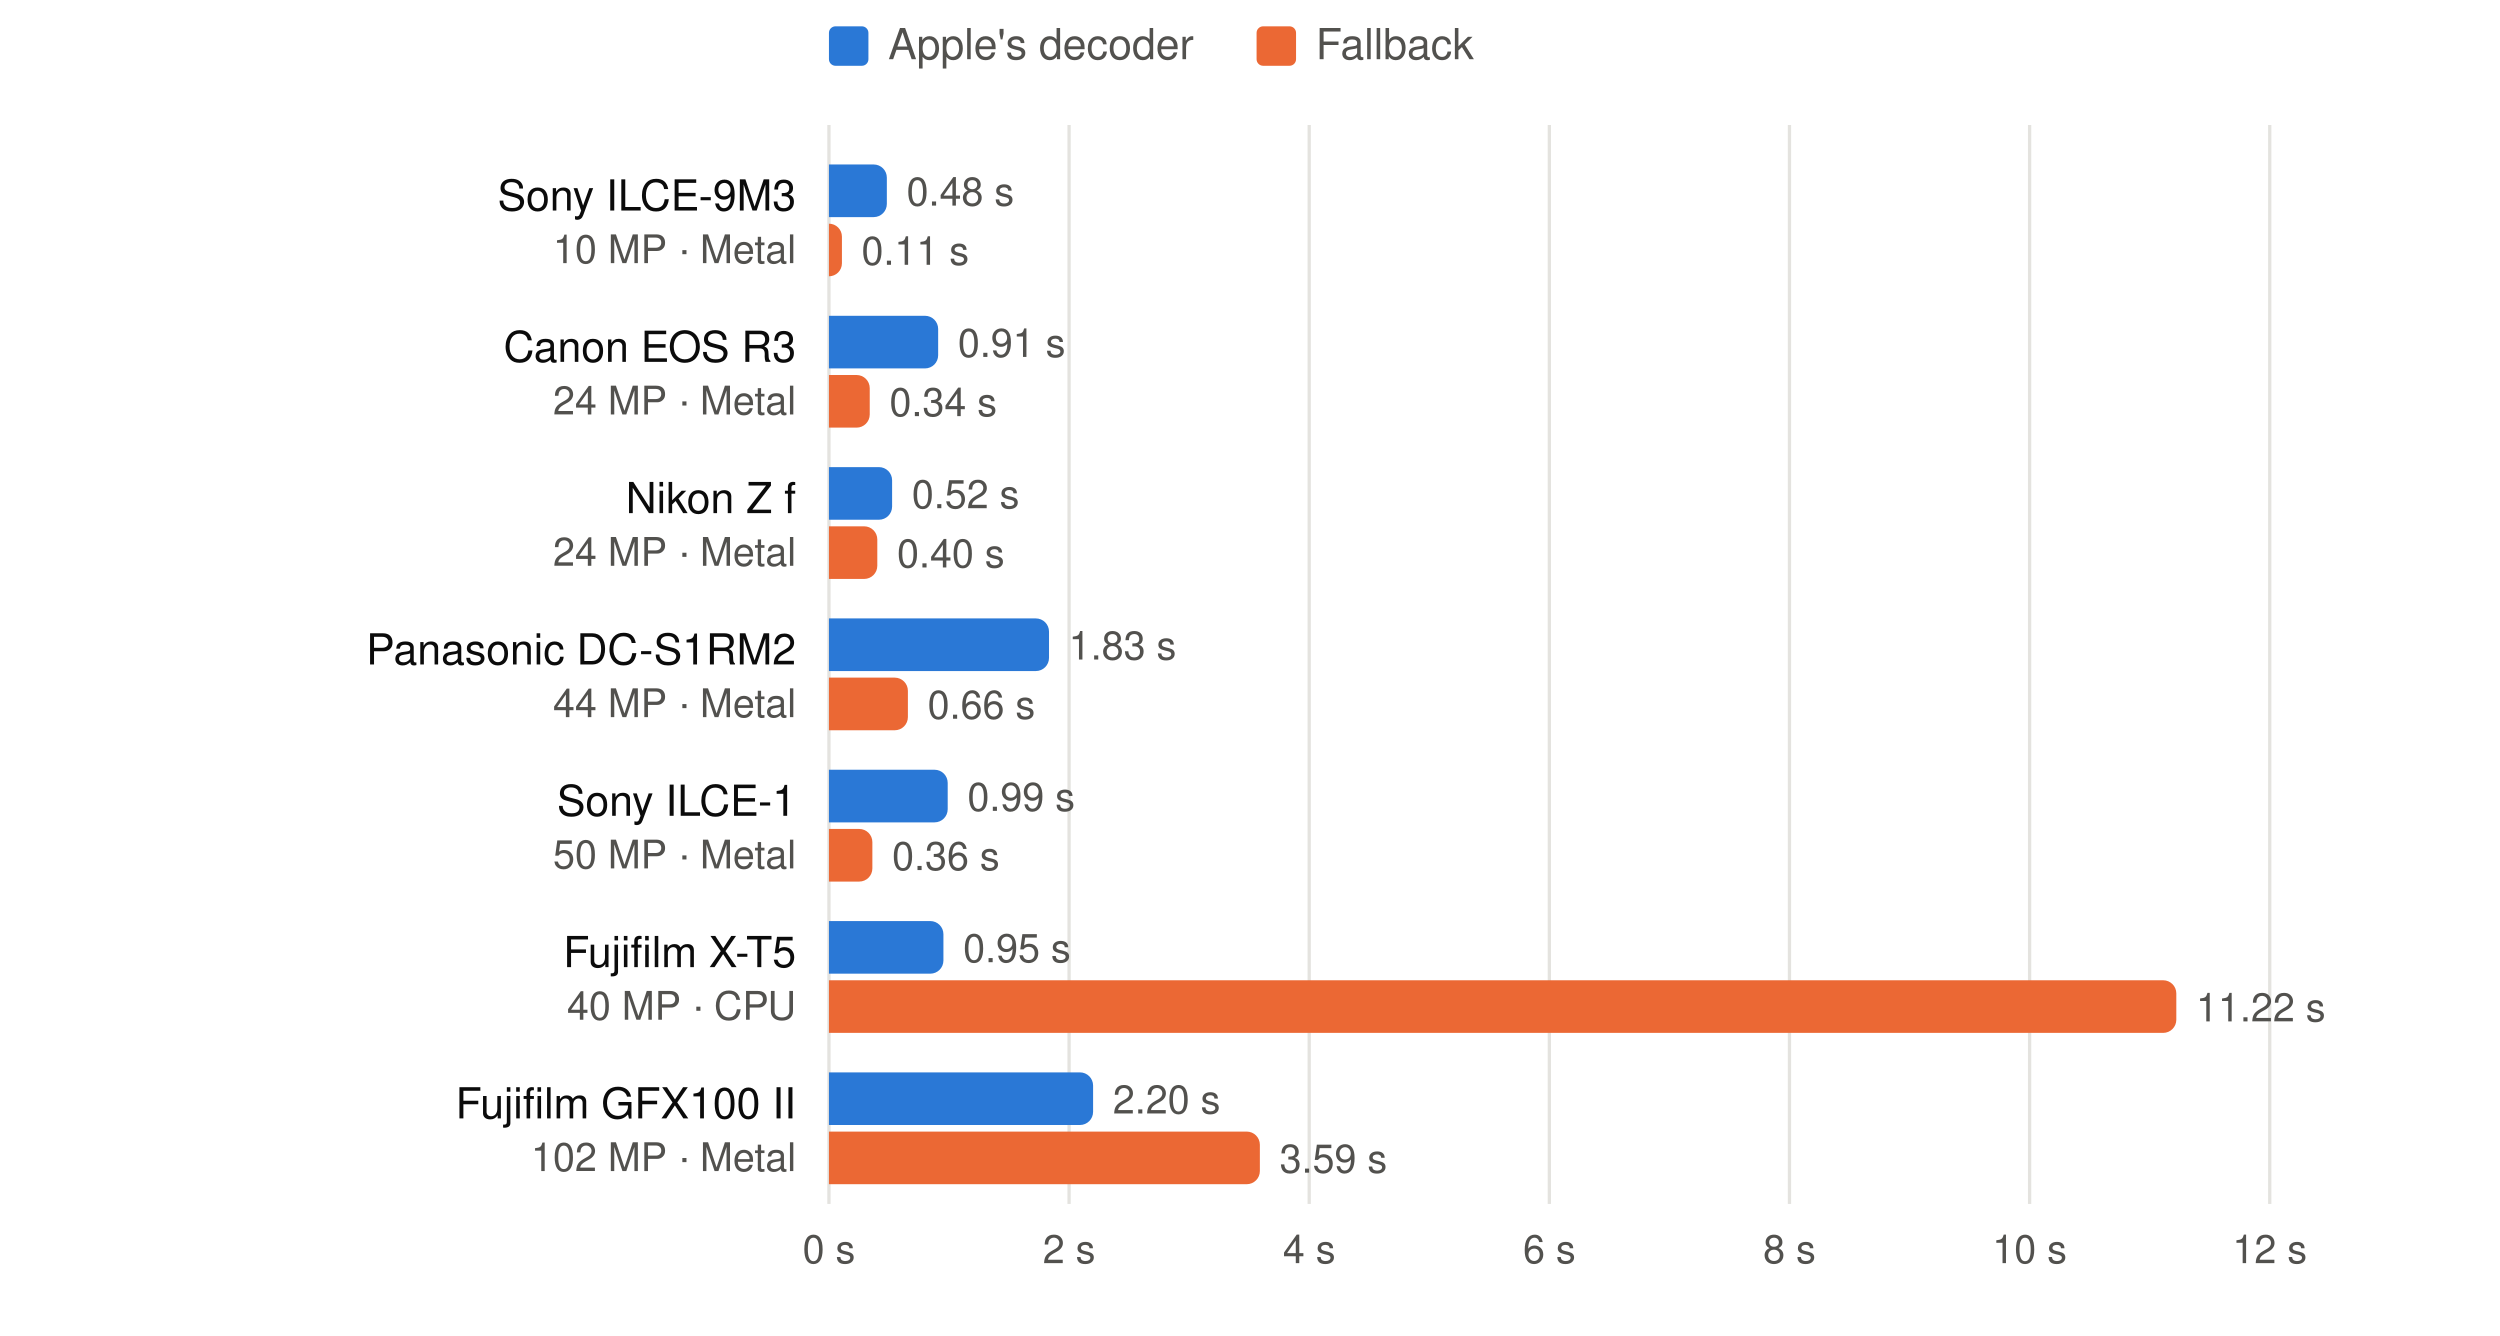
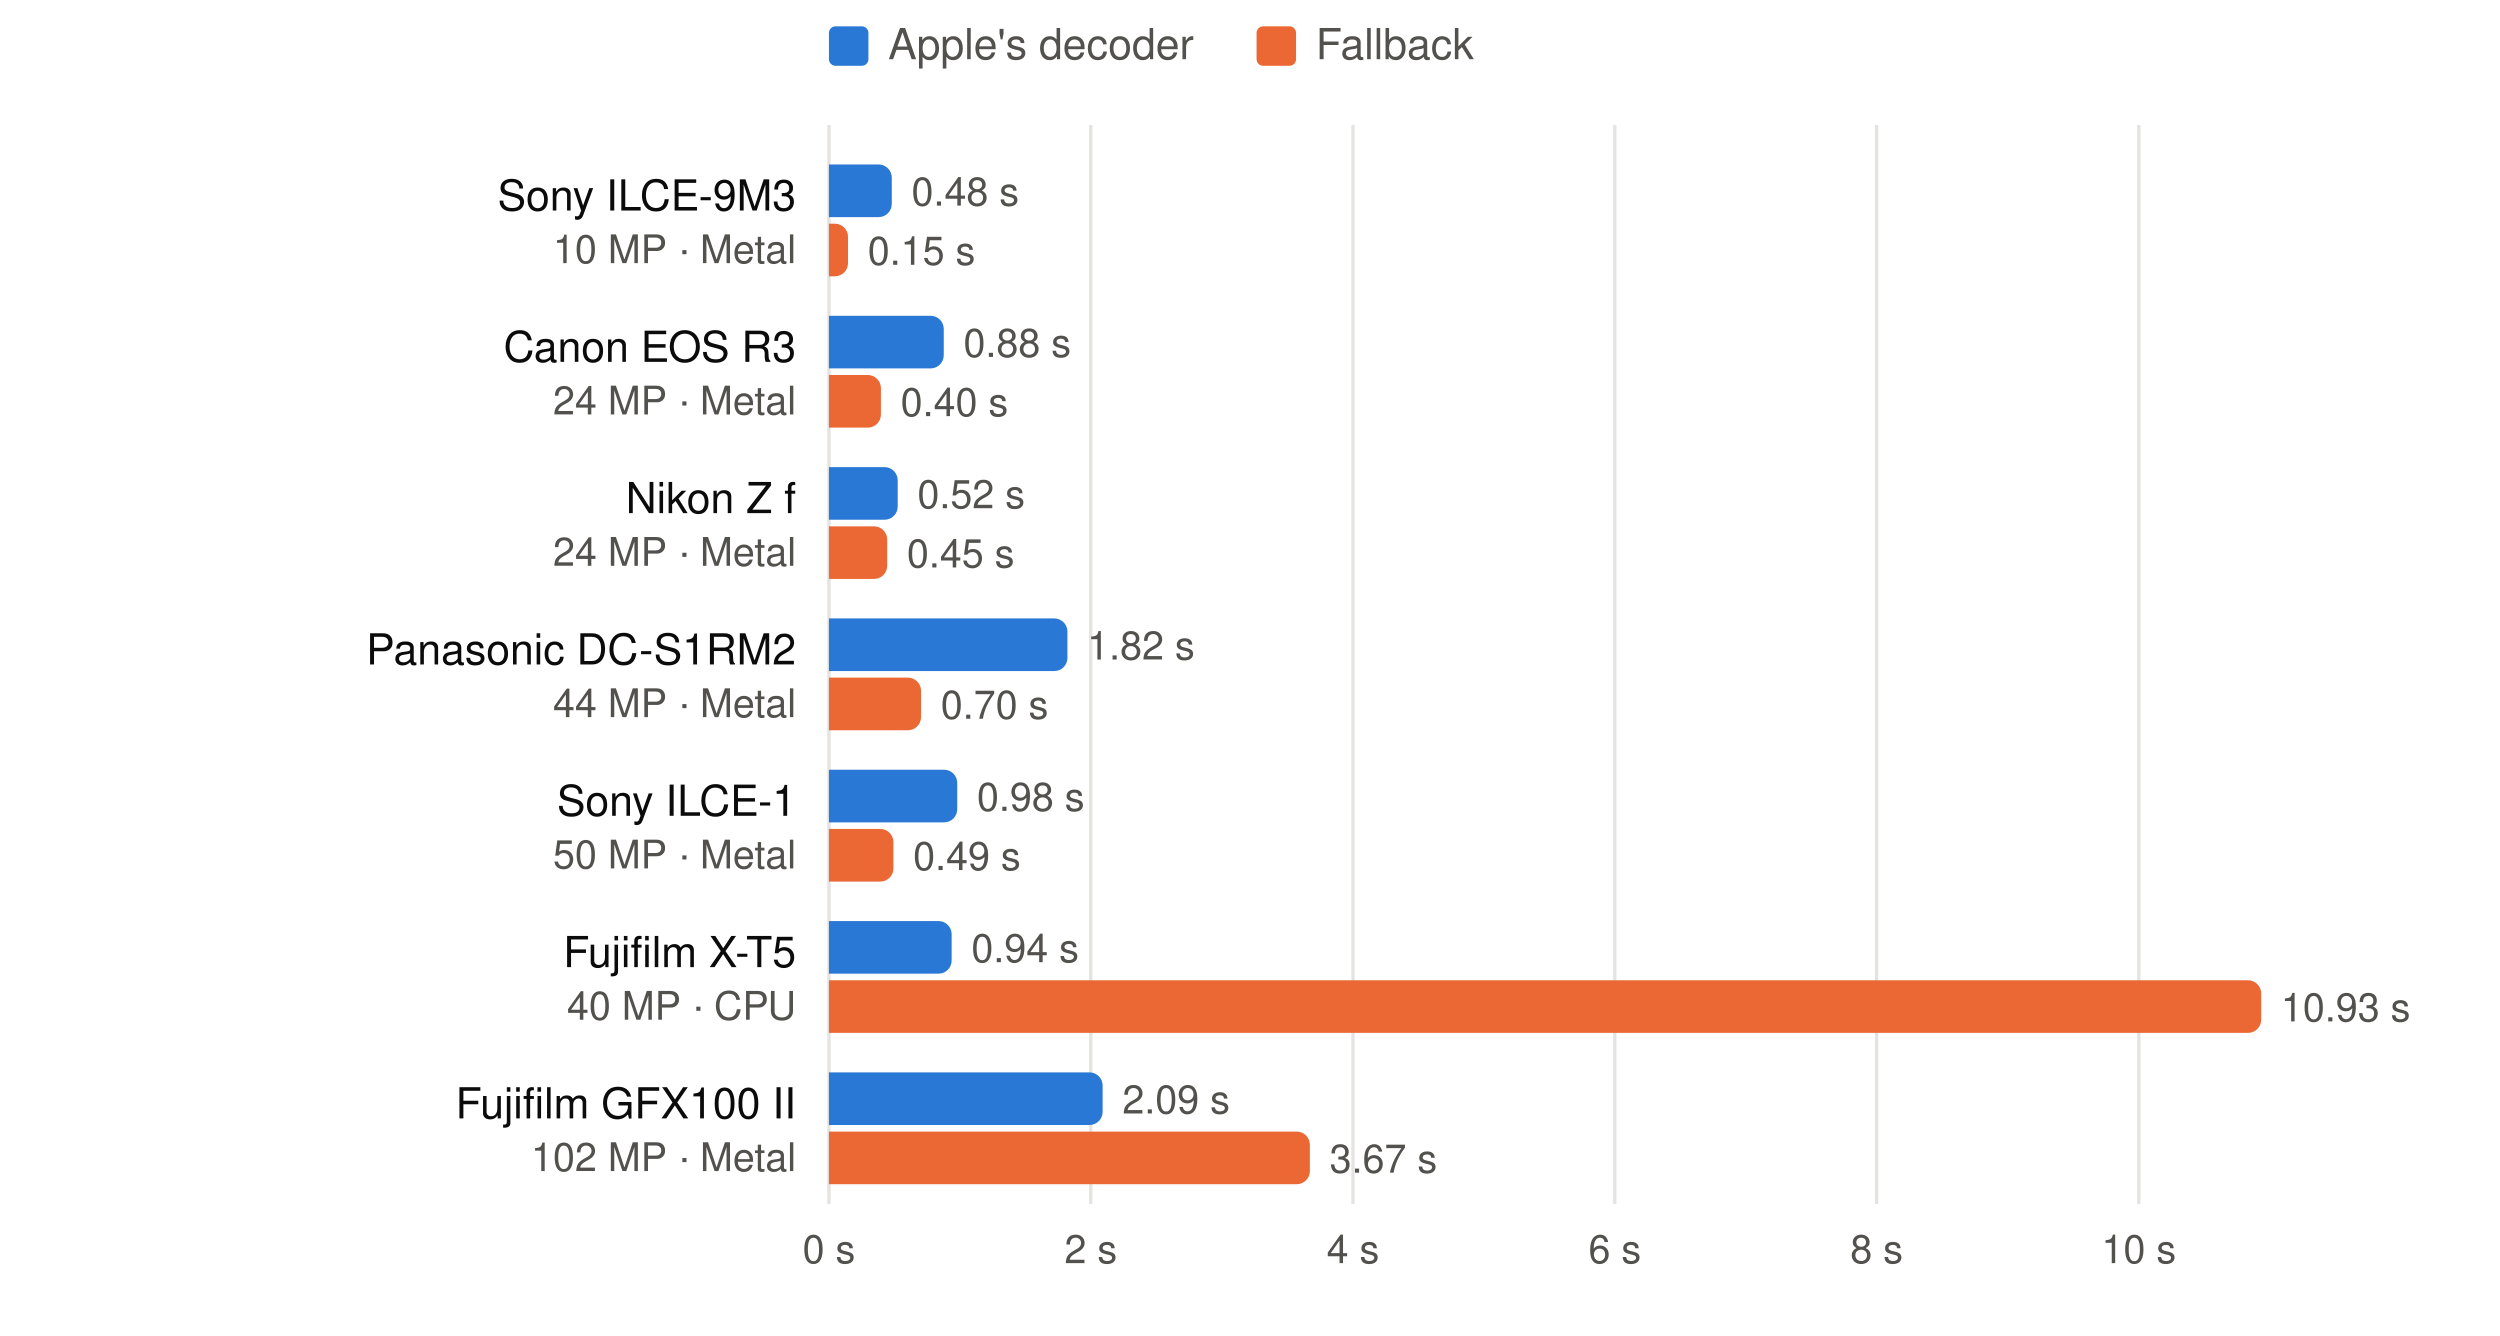
<svg xmlns="http://www.w3.org/2000/svg" viewBox="0 0 760 406" width="760" height="406" role="img" aria-label="Seconds from file to full-resolution image, per decoder" font-family="-apple-system, BlinkMacSystemFont, 'Segoe UI', Helvetica, Arial, sans-serif" font-size="13">
  <rect x="252" y="8" width="12" height="12" rx="2" fill="#2a78d6" />
  <text x="270.0" y="18.0" text-anchor="start" fill="#52514e" font-weight="400" font-size="13">Apple's decoder</text>
  <rect x="382.0" y="8" width="12" height="12" rx="2" fill="#eb6834" />
  <text x="400.0" y="18.0" text-anchor="start" fill="#52514e" font-weight="400" font-size="13">Fallback</text>
  <line x1="252.0" y1="38.0" x2="252.0" y2="366.0" stroke="#e4e3df" stroke-width="1" />
  <text x="252.0" y="384.0" text-anchor="middle" fill="#52514e" font-weight="400" font-size="12">0 s</text>
-   <line x1="325.0" y1="38.0" x2="325.0" y2="366.0" stroke="#e4e3df" stroke-width="1" />
-   <text x="325.0" y="384.0" text-anchor="middle" fill="#52514e" font-weight="400" font-size="12">2 s</text>
-   <line x1="398.0" y1="38.0" x2="398.0" y2="366.0" stroke="#e4e3df" stroke-width="1" />
-   <text x="398.0" y="384.0" text-anchor="middle" fill="#52514e" font-weight="400" font-size="12">4 s</text>
-   <line x1="471.0" y1="38.0" x2="471.0" y2="366.0" stroke="#e4e3df" stroke-width="1" />
-   <text x="471.0" y="384.0" text-anchor="middle" fill="#52514e" font-weight="400" font-size="12">6 s</text>
-   <line x1="544.0" y1="38.0" x2="544.0" y2="366.0" stroke="#e4e3df" stroke-width="1" />
-   <text x="544.0" y="384.0" text-anchor="middle" fill="#52514e" font-weight="400" font-size="12">8 s</text>
-   <line x1="617.0" y1="38.0" x2="617.0" y2="366.0" stroke="#e4e3df" stroke-width="1" />
-   <text x="617.0" y="384.0" text-anchor="middle" fill="#52514e" font-weight="400" font-size="12">10 s</text>
-   <line x1="690.0" y1="38.0" x2="690.0" y2="366.0" stroke="#e4e3df" stroke-width="1" />
-   <text x="690.0" y="384.0" text-anchor="middle" fill="#52514e" font-weight="400" font-size="12">12 s</text>
+   <line x1="331.6" y1="38.0" x2="331.6" y2="366.0" stroke="#e4e3df" stroke-width="1" />
+   <text x="331.6" y="384.0" text-anchor="middle" fill="#52514e" font-weight="400" font-size="12">2 s</text>
+   <line x1="411.3" y1="38.0" x2="411.3" y2="366.0" stroke="#e4e3df" stroke-width="1" />
+   <text x="411.3" y="384.0" text-anchor="middle" fill="#52514e" font-weight="400" font-size="12">4 s</text>
+   <line x1="490.9" y1="38.0" x2="490.9" y2="366.0" stroke="#e4e3df" stroke-width="1" />
+   <text x="490.9" y="384.0" text-anchor="middle" fill="#52514e" font-weight="400" font-size="12">6 s</text>
+   <line x1="570.5" y1="38.0" x2="570.5" y2="366.0" stroke="#e4e3df" stroke-width="1" />
+   <text x="570.5" y="384.0" text-anchor="middle" fill="#52514e" font-weight="400" font-size="12">8 s</text>
+   <line x1="650.2" y1="38.0" x2="650.2" y2="366.0" stroke="#e4e3df" stroke-width="1" />
+   <text x="650.2" y="384.0" text-anchor="middle" fill="#52514e" font-weight="400" font-size="12">10 s</text>
  <text x="242.0" y="64.0" text-anchor="end" fill="#0b0b0b" font-weight="400" font-size="13">Sony ILCE-9M3</text>
  <text x="242.0" y="80.0" text-anchor="end" fill="#52514e" font-weight="400" font-size="12">10 MP · Metal</text>
-   <path d="M252.0,50.0 h13.6 a4,4 0 0 1 4,4 v8.0 a4,4 0 0 1 -4,4 h-13.6 z" fill="#2a78d6" fill-opacity="1.0" />
-   <text x="275.6" y="62.5" text-anchor="start" fill="#52514e" font-weight="400" font-size="12">0.48 s</text>
-   <path d="M252.0,68.0 h0.0 a3.948,3.948 0 0 1 3.948,3.948 v8.1 a3.948,3.948 0 0 1 -3.948,3.948 h-0.0 z" fill="#eb6834" fill-opacity="1.0" />
-   <text x="261.9" y="80.5" text-anchor="start" fill="#52514e" font-weight="400" font-size="12">0.11 s</text>
+   <path d="M252.0,50.0 h15.1 a4,4 0 0 1 4,4 v8.0 a4,4 0 0 1 -4,4 h-15.1 z" fill="#2a78d6" fill-opacity="1.0" />
+   <text x="277.1" y="62.5" text-anchor="start" fill="#52514e" font-weight="400" font-size="12">0.48 s</text>
+   <path d="M252.0,68.0 h1.8 a4,4 0 0 1 4,4 v8.0 a4,4 0 0 1 -4,4 h-1.8 z" fill="#eb6834" fill-opacity="1.0" />
+   <text x="263.8" y="80.5" text-anchor="start" fill="#52514e" font-weight="400" font-size="12">0.15 s</text>
  <text x="242.0" y="110.0" text-anchor="end" fill="#0b0b0b" font-weight="400" font-size="13">Canon EOS R3</text>
  <text x="242.0" y="126.0" text-anchor="end" fill="#52514e" font-weight="400" font-size="12">24 MP · Metal</text>
-   <path d="M252.0,96.0 h29.2 a4,4 0 0 1 4,4 v8.0 a4,4 0 0 1 -4,4 h-29.2 z" fill="#2a78d6" fill-opacity="1.0" />
-   <text x="291.2" y="108.5" text-anchor="start" fill="#52514e" font-weight="400" font-size="12">0.91 s</text>
-   <path d="M252.0,114.0 h8.4 a4,4 0 0 1 4,4 v8.0 a4,4 0 0 1 -4,4 h-8.4 z" fill="#eb6834" fill-opacity="1.0" />
-   <text x="270.4" y="126.5" text-anchor="start" fill="#52514e" font-weight="400" font-size="12">0.34 s</text>
+   <path d="M252.0,96.0 h30.9 a4,4 0 0 1 4,4 v8.0 a4,4 0 0 1 -4,4 h-30.9 z" fill="#2a78d6" fill-opacity="1.0" />
+   <text x="292.9" y="108.5" text-anchor="start" fill="#52514e" font-weight="400" font-size="12">0.88 s</text>
+   <path d="M252.0,114.0 h11.8 a4,4 0 0 1 4,4 v8.0 a4,4 0 0 1 -4,4 h-11.8 z" fill="#eb6834" fill-opacity="1.0" />
+   <text x="273.8" y="126.5" text-anchor="start" fill="#52514e" font-weight="400" font-size="12">0.40 s</text>
  <text x="242.0" y="156.0" text-anchor="end" fill="#0b0b0b" font-weight="400" font-size="13">Nikon Z f</text>
  <text x="242.0" y="172.0" text-anchor="end" fill="#52514e" font-weight="400" font-size="12">24 MP · Metal</text>
-   <path d="M252.0,142.0 h15.2 a4,4 0 0 1 4,4 v8.0 a4,4 0 0 1 -4,4 h-15.2 z" fill="#2a78d6" fill-opacity="1.0" />
-   <text x="277.2" y="154.5" text-anchor="start" fill="#52514e" font-weight="400" font-size="12">0.52 s</text>
-   <path d="M252.0,160.0 h10.7 a4,4 0 0 1 4,4 v8.0 a4,4 0 0 1 -4,4 h-10.7 z" fill="#eb6834" fill-opacity="1.0" />
-   <text x="272.7" y="172.5" text-anchor="start" fill="#52514e" font-weight="400" font-size="12">0.40 s</text>
+   <path d="M252.0,142.0 h16.9 a4,4 0 0 1 4,4 v8.0 a4,4 0 0 1 -4,4 h-16.9 z" fill="#2a78d6" fill-opacity="1.0" />
+   <text x="278.9" y="154.5" text-anchor="start" fill="#52514e" font-weight="400" font-size="12">0.52 s</text>
+   <path d="M252.0,160.0 h13.7 a4,4 0 0 1 4,4 v8.0 a4,4 0 0 1 -4,4 h-13.7 z" fill="#eb6834" fill-opacity="1.0" />
+   <text x="275.7" y="172.5" text-anchor="start" fill="#52514e" font-weight="400" font-size="12">0.45 s</text>
  <text x="242.0" y="202.0" text-anchor="end" fill="#0b0b0b" font-weight="400" font-size="13">Panasonic DC-S1RM2</text>
  <text x="242.0" y="218.0" text-anchor="end" fill="#52514e" font-weight="400" font-size="12">44 MP · Metal</text>
-   <path d="M252.0,188.0 h62.9 a4,4 0 0 1 4,4 v8.0 a4,4 0 0 1 -4,4 h-62.9 z" fill="#2a78d6" fill-opacity="1.0" />
-   <text x="324.9" y="200.5" text-anchor="start" fill="#52514e" font-weight="400" font-size="12">1.83 s</text>
-   <path d="M252.0,206.0 h20.0 a4,4 0 0 1 4,4 v8.0 a4,4 0 0 1 -4,4 h-20.0 z" fill="#eb6834" fill-opacity="1.0" />
-   <text x="282.0" y="218.5" text-anchor="start" fill="#52514e" font-weight="400" font-size="12">0.66 s</text>
+   <path d="M252.0,188.0 h68.5 a4,4 0 0 1 4,4 v8.0 a4,4 0 0 1 -4,4 h-68.5 z" fill="#2a78d6" fill-opacity="1.0" />
+   <text x="330.5" y="200.5" text-anchor="start" fill="#52514e" font-weight="400" font-size="12">1.82 s</text>
+   <path d="M252.0,206.0 h24.0 a4,4 0 0 1 4,4 v8.0 a4,4 0 0 1 -4,4 h-24.0 z" fill="#eb6834" fill-opacity="1.0" />
+   <text x="286.0" y="218.5" text-anchor="start" fill="#52514e" font-weight="400" font-size="12">0.70 s</text>
  <text x="242.0" y="248.0" text-anchor="end" fill="#0b0b0b" font-weight="400" font-size="13">Sony ILCE-1</text>
  <text x="242.0" y="264.0" text-anchor="end" fill="#52514e" font-weight="400" font-size="12">50 MP · Metal</text>
-   <path d="M252.0,234.0 h32.1 a4,4 0 0 1 4,4 v8.0 a4,4 0 0 1 -4,4 h-32.1 z" fill="#2a78d6" fill-opacity="1.0" />
-   <text x="294.1" y="246.5" text-anchor="start" fill="#52514e" font-weight="400" font-size="12">0.99 s</text>
-   <path d="M252.0,252.0 h9.2 a4,4 0 0 1 4,4 v8.0 a4,4 0 0 1 -4,4 h-9.2 z" fill="#eb6834" fill-opacity="1.0" />
-   <text x="271.2" y="264.5" text-anchor="start" fill="#52514e" font-weight="400" font-size="12">0.36 s</text>
+   <path d="M252.0,234.0 h35.0 a4,4 0 0 1 4,4 v8.0 a4,4 0 0 1 -4,4 h-35.0 z" fill="#2a78d6" fill-opacity="1.0" />
+   <text x="297.0" y="246.5" text-anchor="start" fill="#52514e" font-weight="400" font-size="12">0.98 s</text>
+   <path d="M252.0,252.0 h15.6 a4,4 0 0 1 4,4 v8.0 a4,4 0 0 1 -4,4 h-15.6 z" fill="#eb6834" fill-opacity="1.0" />
+   <text x="277.6" y="264.5" text-anchor="start" fill="#52514e" font-weight="400" font-size="12">0.49 s</text>
  <text x="242.0" y="294.0" text-anchor="end" fill="#0b0b0b" font-weight="400" font-size="13">Fujifilm X-T5</text>
  <text x="242.0" y="310.0" text-anchor="end" fill="#52514e" font-weight="400" font-size="12">40 MP · CPU</text>
-   <path d="M252.0,280.0 h30.8 a4,4 0 0 1 4,4 v8.0 a4,4 0 0 1 -4,4 h-30.8 z" fill="#2a78d6" fill-opacity="1.0" />
-   <text x="292.8" y="292.5" text-anchor="start" fill="#52514e" font-weight="400" font-size="12">0.95 s</text>
-   <path d="M252.0,298.0 h405.6 a4,4 0 0 1 4,4 v8.0 a4,4 0 0 1 -4,4 h-405.6 z" fill="#eb6834" fill-opacity="1.0" />
-   <text x="667.6" y="310.5" text-anchor="start" fill="#52514e" font-weight="400" font-size="12">11.22 s</text>
+   <path d="M252.0,280.0 h33.3 a4,4 0 0 1 4,4 v8.0 a4,4 0 0 1 -4,4 h-33.3 z" fill="#2a78d6" fill-opacity="1.0" />
+   <text x="295.3" y="292.5" text-anchor="start" fill="#52514e" font-weight="400" font-size="12">0.94 s</text>
+   <path d="M252.0,298.0 h431.4 a4,4 0 0 1 4,4 v8.0 a4,4 0 0 1 -4,4 h-431.4 z" fill="#eb6834" fill-opacity="1.0" />
+   <text x="693.4" y="310.5" text-anchor="start" fill="#52514e" font-weight="400" font-size="12">10.93 s</text>
  <text x="242.0" y="340.0" text-anchor="end" fill="#0b0b0b" font-weight="400" font-size="13">Fujifilm GFX100 II</text>
  <text x="242.0" y="356.0" text-anchor="end" fill="#52514e" font-weight="400" font-size="12">102 MP · Metal</text>
-   <path d="M252.0,326.0 h76.3 a4,4 0 0 1 4,4 v8.0 a4,4 0 0 1 -4,4 h-76.3 z" fill="#2a78d6" fill-opacity="1.0" />
-   <text x="338.3" y="338.5" text-anchor="start" fill="#52514e" font-weight="400" font-size="12">2.20 s</text>
-   <path d="M252.0,344.0 h127.0 a4,4 0 0 1 4,4 v8.0 a4,4 0 0 1 -4,4 h-127.0 z" fill="#eb6834" fill-opacity="1.0" />
-   <text x="389.0" y="356.5" text-anchor="start" fill="#52514e" font-weight="400" font-size="12">3.59 s</text>
+   <path d="M252.0,326.0 h79.2 a4,4 0 0 1 4,4 v8.0 a4,4 0 0 1 -4,4 h-79.2 z" fill="#2a78d6" fill-opacity="1.0" />
+   <text x="341.2" y="338.5" text-anchor="start" fill="#52514e" font-weight="400" font-size="12">2.09 s</text>
+   <path d="M252.0,344.0 h142.2 a4,4 0 0 1 4,4 v8.0 a4,4 0 0 1 -4,4 h-142.2 z" fill="#eb6834" fill-opacity="1.0" />
+   <text x="404.2" y="356.5" text-anchor="start" fill="#52514e" font-weight="400" font-size="12">3.67 s</text>
</svg>
